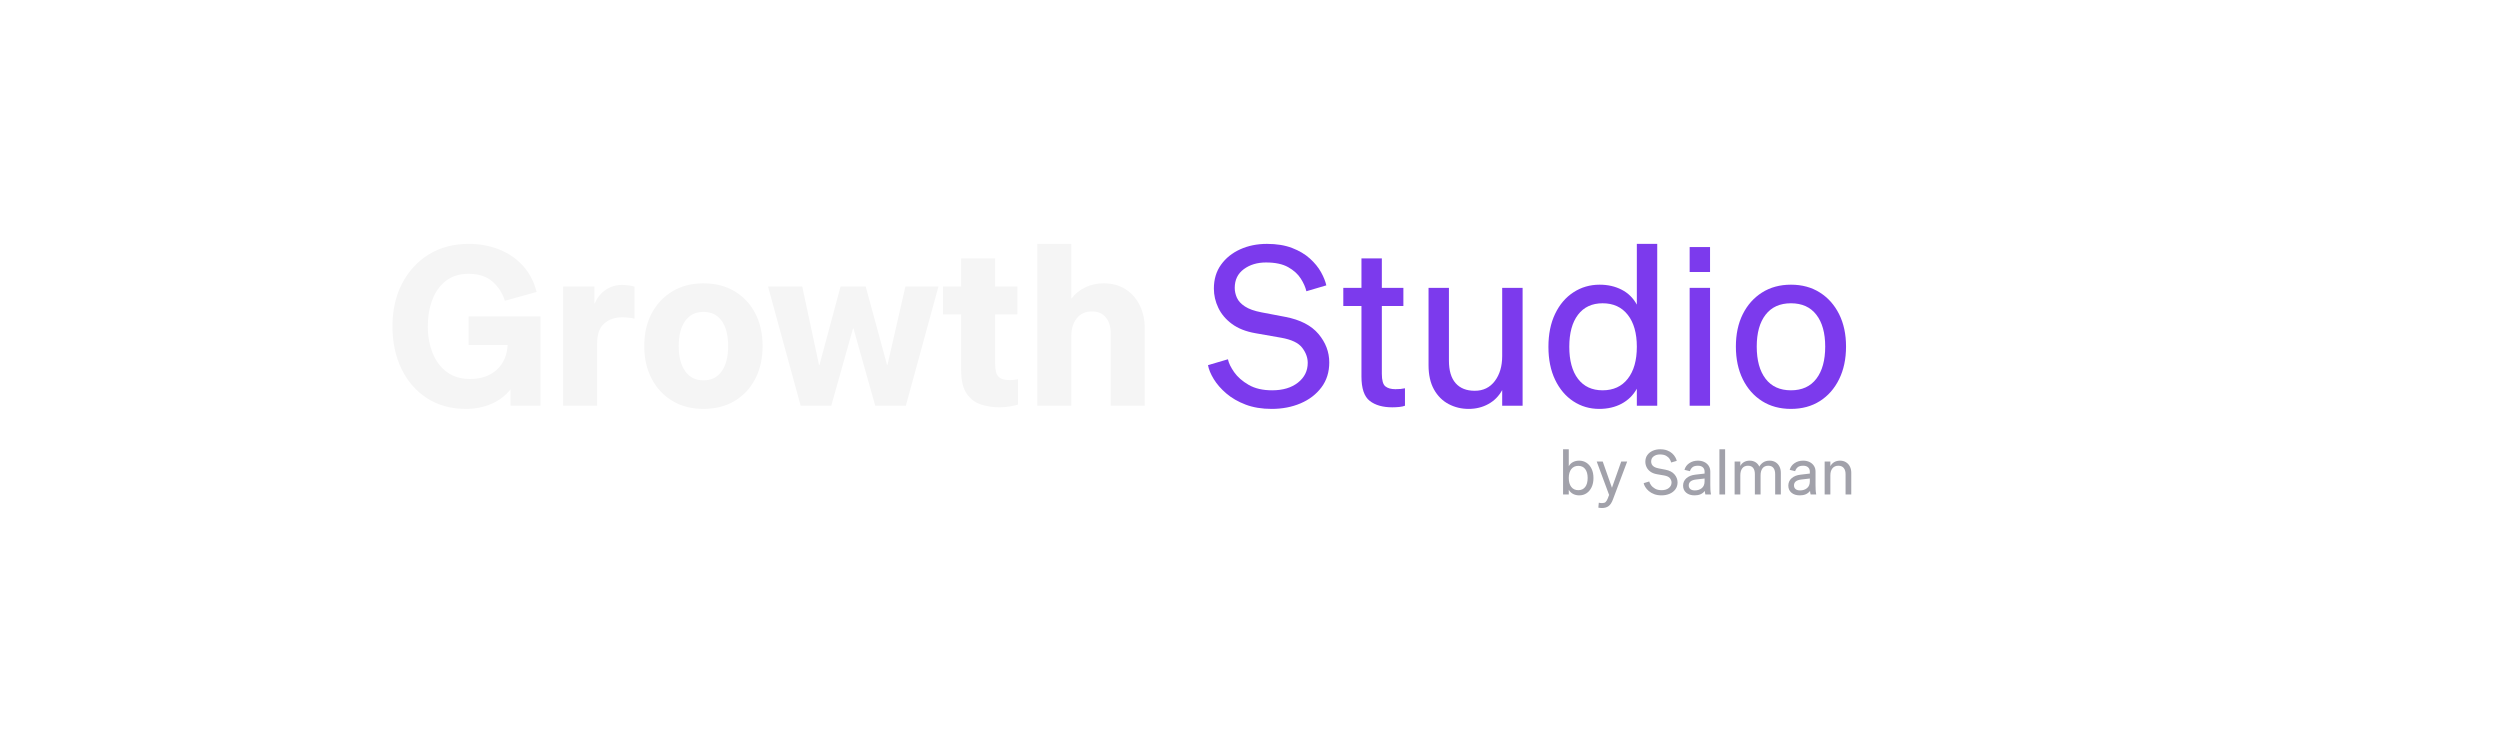
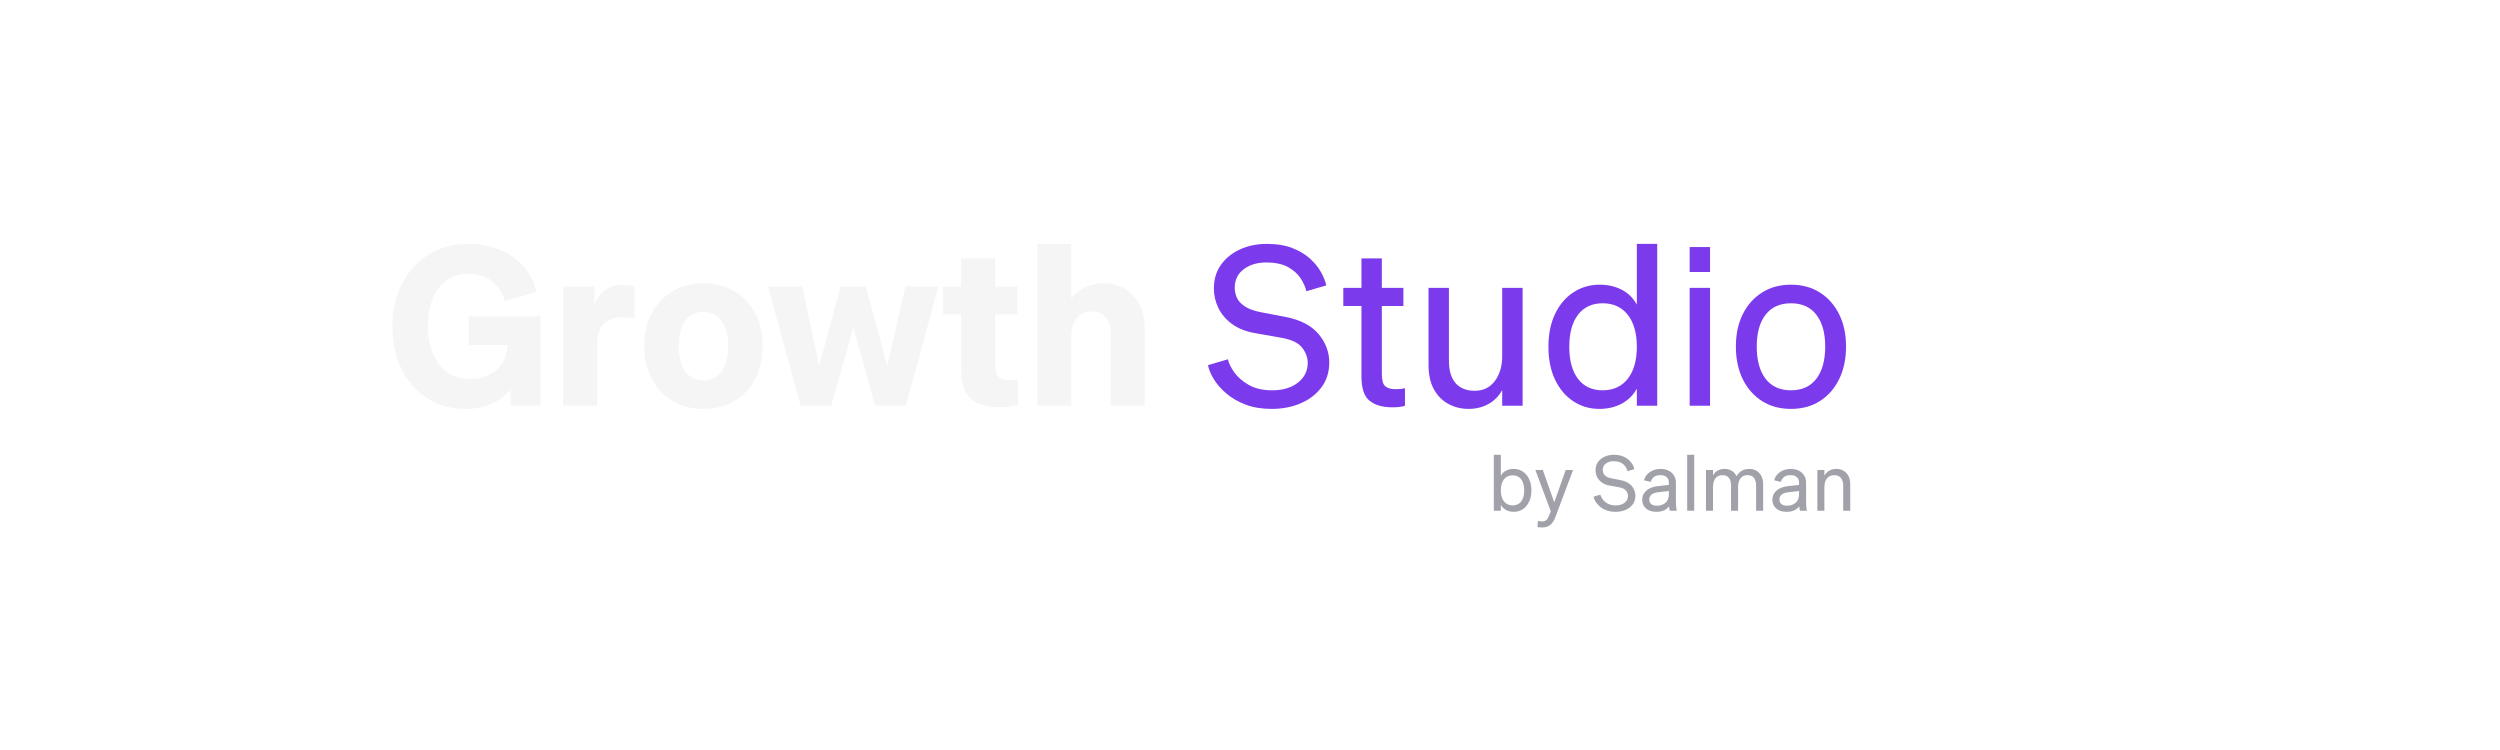
<svg xmlns="http://www.w3.org/2000/svg" width="2000" zoomAndPan="magnify" viewBox="0 0 1500 450" height="600" preserveAspectRatio="xMidYMid meet" version="1.0">
  <defs>
    <g />
  </defs>
  <g fill="#f5f5f5" fill-opacity="1">
    <g transform="translate(230.8453, 243.4361)">
      <g>
        <path d="M 48.688 1.906 C 39.801 1.906 32.047 -0.223 25.422 -4.484 C 18.805 -8.742 13.688 -14.613 10.062 -22.094 C 6.438 -29.57 4.625 -38.07 4.625 -47.594 C 4.625 -57.301 6.551 -65.867 10.406 -73.297 C 14.258 -80.734 19.609 -86.562 26.453 -90.781 C 33.297 -95 41.25 -97.109 50.312 -97.109 C 57.031 -97.109 63.195 -95.973 68.812 -93.703 C 74.438 -91.43 79.176 -88.145 83.031 -83.844 C 86.883 -79.539 89.582 -74.348 91.125 -68.266 L 72.078 -62.969 C 70.629 -67.594 68.133 -71.445 64.594 -74.531 C 61.062 -77.613 56.301 -79.156 50.312 -79.156 C 44.875 -79.156 40.344 -77.75 36.719 -74.938 C 33.094 -72.125 30.375 -68.336 28.562 -63.578 C 26.75 -58.816 25.844 -53.488 25.844 -47.594 C 25.844 -41.707 26.816 -36.359 28.766 -31.547 C 30.711 -26.742 33.566 -22.957 37.328 -20.188 C 41.086 -17.426 45.691 -16.047 51.141 -16.047 C 57.848 -16.047 63.219 -17.906 67.25 -21.625 C 71.281 -25.344 73.438 -30.285 73.719 -36.453 L 50.312 -36.453 L 50.312 -53.578 L 93.438 -53.578 L 93.438 0 L 75.484 0 L 75.484 -9.797 C 72.305 -5.891 68.406 -2.961 63.781 -1.016 C 59.156 0.93 54.125 1.906 48.688 1.906 Z M 48.688 1.906 " />
      </g>
    </g>
  </g>
  <g fill="#f5f5f5" fill-opacity="1">
    <g transform="translate(330.5304, 243.4361)">
      <g>
        <path d="M 7.344 0 L 7.344 -71.531 L 26.109 -71.531 L 26.109 -61.062 C 27.742 -64.781 30.008 -67.613 32.906 -69.562 C 35.812 -71.508 39.078 -72.484 42.703 -72.484 C 43.879 -72.484 45.191 -72.391 46.641 -72.203 C 48.098 -72.023 49.281 -71.758 50.188 -71.406 L 50.188 -52.219 C 49.281 -52.488 48.098 -52.691 46.641 -52.828 C 45.191 -52.973 43.926 -53.047 42.844 -53.047 C 38.395 -53.047 34.766 -51.797 31.953 -49.297 C 29.148 -46.805 27.75 -42.844 27.75 -37.406 L 27.75 0 Z M 7.344 0 " />
      </g>
    </g>
  </g>
  <g fill="#f5f5f5" fill-opacity="1">
    <g transform="translate(382.4809, 243.4361)">
      <g>
        <path d="M 39.578 1.906 C 32.504 1.906 26.316 0.32 21.016 -2.844 C 15.711 -6.02 11.562 -10.441 8.562 -16.109 C 5.57 -21.773 4.078 -28.328 4.078 -35.766 C 4.078 -43.297 5.57 -49.867 8.562 -55.484 C 11.562 -61.109 15.711 -65.504 21.016 -68.672 C 26.316 -71.848 32.504 -73.438 39.578 -73.438 C 46.734 -73.438 52.961 -71.848 58.266 -68.672 C 63.578 -65.504 67.707 -61.109 70.656 -55.484 C 73.602 -49.867 75.078 -43.297 75.078 -35.766 C 75.078 -28.328 73.602 -21.773 70.656 -16.109 C 67.707 -10.441 63.578 -6.02 58.266 -2.844 C 52.961 0.32 46.734 1.906 39.578 1.906 Z M 39.578 -15.234 C 44.379 -15.234 48.051 -17.066 50.594 -20.734 C 53.133 -24.41 54.406 -29.422 54.406 -35.766 C 54.406 -42.203 53.133 -47.234 50.594 -50.859 C 48.051 -54.484 44.379 -56.297 39.578 -56.297 C 34.859 -56.297 31.207 -54.484 28.625 -50.859 C 26.039 -47.234 24.75 -42.203 24.75 -35.766 C 24.75 -29.422 26.039 -24.41 28.625 -20.734 C 31.207 -17.066 34.859 -15.234 39.578 -15.234 Z M 39.578 -15.234 " />
      </g>
    </g>
  </g>
  <g fill="#f5f5f5" fill-opacity="1">
    <g transform="translate(459.4546, 243.4361)">
      <g>
        <path d="M 20.938 0 L 1.359 -71.531 L 21.891 -71.531 L 31.953 -24.484 L 32.234 -24.484 L 44.875 -71.531 L 59.969 -71.531 L 72.766 -24.484 L 73.031 -24.484 L 83.781 -71.531 L 103.625 -71.531 L 84.047 0 L 65.688 0 L 52.625 -46.375 L 52.359 -46.375 L 39.297 0 Z M 20.938 0 " />
      </g>
    </g>
  </g>
  <g fill="#f5f5f5" fill-opacity="1">
    <g transform="translate(564.3076, 243.4361)">
      <g>
        <path d="M 35.5 0.953 C 31.688 0.953 28.008 0.41 24.469 -0.672 C 20.938 -1.766 18.035 -3.922 15.766 -7.141 C 13.504 -10.359 12.375 -15.141 12.375 -21.484 L 12.375 -54.812 L 1.5 -54.812 L 1.5 -71.531 L 12.375 -71.531 L 12.375 -88.406 L 32.781 -88.406 L 32.781 -71.531 L 46.109 -71.531 L 46.109 -54.812 L 32.781 -54.812 L 32.781 -25.031 C 32.781 -21.312 33.457 -18.77 34.812 -17.406 C 36.176 -16.051 38.398 -15.375 41.484 -15.375 C 42.297 -15.375 43.129 -15.414 43.984 -15.5 C 44.848 -15.594 45.691 -15.727 46.516 -15.906 L 46.516 -0.688 C 45.516 -0.32 43.926 0.039 41.75 0.406 C 39.57 0.77 37.488 0.953 35.5 0.953 Z M 35.5 0.953 " />
      </g>
    </g>
  </g>
  <g fill="#f5f5f5" fill-opacity="1">
    <g transform="translate(615.0341, 243.4361)">
      <g>
        <path d="M 7.344 0 L 7.344 -97.109 L 27.75 -97.109 L 27.75 -64.188 C 29.926 -67.094 32.691 -69.359 36.047 -70.984 C 39.398 -72.617 43.113 -73.438 47.188 -73.438 C 52.176 -73.438 56.504 -72.281 60.172 -69.969 C 63.848 -67.656 66.707 -64.457 68.75 -60.375 C 70.789 -56.301 71.812 -51.68 71.812 -46.516 L 71.812 0 L 51.406 0 L 51.406 -43.391 C 51.406 -47.379 50.43 -50.57 48.484 -52.969 C 46.535 -55.375 43.75 -56.578 40.125 -56.578 C 36.219 -56.578 33.176 -55.191 31 -52.422 C 28.832 -49.66 27.75 -46.102 27.75 -41.75 L 27.75 0 Z M 7.344 0 " />
      </g>
    </g>
  </g>
  <g fill="#000000" fill-opacity="1">
    <g transform="translate(692.6929, 243.4361)">
      <g />
    </g>
  </g>
  <g fill="#7c3aed" fill-opacity="1">
    <g transform="translate(718.4039, 243.4361)">
      <g>
        <path d="M 44.609 1.906 C 38.711 1.906 33.5 1.047 28.969 -0.672 C 24.438 -2.398 20.582 -4.625 17.406 -7.344 C 14.227 -10.062 11.711 -12.938 9.859 -15.969 C 8.004 -19.008 6.848 -21.801 6.391 -24.344 L 18.359 -27.875 C 18.816 -25.613 20.062 -23.031 22.094 -20.125 C 24.133 -17.227 27.035 -14.691 30.797 -12.516 C 34.566 -10.336 39.258 -9.25 44.875 -9.25 C 51.312 -9.25 56.477 -10.789 60.375 -13.875 C 64.281 -16.957 66.234 -20.898 66.234 -25.703 C 66.234 -28.879 65.117 -31.914 62.891 -34.812 C 60.672 -37.719 56.477 -39.711 50.312 -40.797 L 34.812 -43.516 C 29.102 -44.516 24.41 -46.375 20.734 -49.094 C 17.066 -51.812 14.348 -55.031 12.578 -58.75 C 10.805 -62.469 9.922 -66.32 9.922 -70.312 C 9.922 -75.844 11.348 -80.602 14.203 -84.594 C 17.066 -88.582 20.898 -91.664 25.703 -93.844 C 30.504 -96.02 35.852 -97.109 41.75 -97.109 C 47.551 -97.109 52.582 -96.289 56.844 -94.656 C 61.102 -93.02 64.66 -90.91 67.516 -88.328 C 70.379 -85.742 72.602 -83.023 74.188 -80.172 C 75.77 -77.316 76.836 -74.664 77.391 -72.219 L 65.422 -68.688 C 64.867 -71.133 63.734 -73.691 62.016 -76.359 C 60.297 -79.035 57.781 -81.301 54.469 -83.156 C 51.156 -85.02 46.734 -85.953 41.203 -85.953 C 35.941 -85.953 31.5 -84.613 27.875 -81.938 C 24.25 -79.258 22.438 -75.52 22.438 -70.719 C 22.438 -68.727 22.867 -66.754 23.734 -64.797 C 24.598 -62.848 26.207 -61.102 28.562 -59.562 C 30.914 -58.02 34.223 -56.844 38.484 -56.031 L 52.766 -53.312 C 61.742 -51.594 68.383 -48.172 72.688 -43.047 C 77 -37.922 79.156 -32.227 79.156 -25.969 C 79.156 -20.164 77.586 -15.18 74.453 -11.016 C 71.328 -6.848 67.156 -3.648 61.938 -1.422 C 56.727 0.797 50.953 1.906 44.609 1.906 Z M 44.609 1.906 " />
      </g>
    </g>
  </g>
  <g fill="#7c3aed" fill-opacity="1">
    <g transform="translate(803.8094, 243.4361)">
      <g>
        <path d="M 31.547 0.953 C 25.836 0.953 21.328 -0.336 18.016 -2.922 C 14.711 -5.504 13.062 -10.379 13.062 -17.547 L 13.062 -59.844 L 2.172 -59.844 L 2.172 -70.719 L 13.062 -70.719 L 13.062 -88.406 L 25.297 -88.406 L 25.297 -70.719 L 38.219 -70.719 L 38.219 -59.844 L 25.297 -59.844 L 25.297 -19.172 C 25.297 -15.273 26 -12.758 27.406 -11.625 C 28.812 -10.488 30.828 -9.922 33.453 -9.922 C 35.723 -9.922 37.629 -10.102 39.172 -10.469 L 39.172 0 C 38.266 0.363 37.109 0.613 35.703 0.75 C 34.297 0.883 32.91 0.953 31.547 0.953 Z M 31.547 0.953 " />
      </g>
    </g>
  </g>
  <g fill="#7c3aed" fill-opacity="1">
    <g transform="translate(848.6881, 243.4361)">
      <g>
        <path d="M 32.5 1.906 C 28.145 1.906 24.129 0.93 20.453 -1.016 C 16.785 -2.961 13.863 -5.883 11.688 -9.781 C 9.52 -13.688 8.438 -18.539 8.438 -24.344 L 8.438 -70.719 L 20.672 -70.719 L 20.672 -27.062 C 20.672 -21.082 22.008 -16.57 24.688 -13.531 C 27.363 -10.488 31.191 -8.969 36.172 -8.969 C 41.254 -8.969 45.266 -10.914 48.203 -14.812 C 51.148 -18.719 52.625 -23.707 52.625 -29.781 L 52.625 -70.719 L 64.875 -70.719 L 64.875 0 L 52.625 0 L 52.625 -9.391 C 50.633 -5.754 47.867 -2.961 44.328 -1.016 C 40.797 0.93 36.852 1.906 32.5 1.906 Z M 32.5 1.906 " />
      </g>
    </g>
  </g>
  <g fill="#7c3aed" fill-opacity="1">
    <g transform="translate(923.2139, 243.4361)">
      <g>
        <path d="M 36.312 1.906 C 30.602 1.906 25.438 0.391 20.812 -2.641 C 16.188 -5.68 12.535 -9.988 9.859 -15.562 C 7.18 -21.145 5.844 -27.742 5.844 -35.359 C 5.844 -42.973 7.18 -49.566 9.859 -55.141 C 12.535 -60.723 16.207 -65.031 20.875 -68.062 C 25.539 -71.102 30.773 -72.625 36.578 -72.625 C 41.473 -72.625 45.867 -71.625 49.766 -69.625 C 53.672 -67.633 56.711 -64.645 58.891 -60.656 L 58.891 -97.109 L 71.125 -97.109 L 71.125 0 L 58.891 0 L 58.891 -10.203 C 56.711 -6.305 53.672 -3.312 49.766 -1.219 C 45.867 0.863 41.383 1.906 36.312 1.906 Z M 38.359 -9.25 C 44.797 -9.25 49.828 -11.562 53.453 -16.188 C 57.078 -20.812 58.891 -27.203 58.891 -35.359 C 58.891 -43.516 57.078 -49.906 53.453 -54.531 C 49.828 -59.156 44.797 -61.469 38.359 -61.469 C 32.004 -61.469 27.082 -59.176 23.594 -54.594 C 20.102 -50.02 18.359 -43.609 18.359 -35.359 C 18.359 -27.109 20.102 -20.691 23.594 -16.109 C 27.082 -11.535 32.004 -9.25 38.359 -9.25 Z M 38.359 -9.25 " />
      </g>
    </g>
  </g>
  <g fill="#7c3aed" fill-opacity="1">
    <g transform="translate(1003.996, 243.4361)">
      <g>
        <path d="M 9.797 -80.234 L 9.797 -95.203 L 22.031 -95.203 L 22.031 -80.234 Z M 9.797 0 L 9.797 -70.719 L 22.031 -70.719 L 22.031 0 Z M 9.797 0 " />
      </g>
    </g>
  </g>
  <g fill="#7c3aed" fill-opacity="1">
    <g transform="translate(1035.683, 243.4361)">
      <g>
        <path d="M 38.891 1.906 C 32.273 1.906 26.492 0.344 21.547 -2.781 C 16.609 -5.914 12.754 -10.289 9.984 -15.906 C 7.223 -21.531 5.844 -28.062 5.844 -35.5 C 5.844 -42.926 7.223 -49.406 9.984 -54.938 C 12.754 -60.469 16.609 -64.797 21.547 -67.922 C 26.492 -71.055 32.273 -72.625 38.891 -72.625 C 45.516 -72.625 51.297 -71.055 56.234 -67.922 C 61.172 -64.797 65.02 -60.469 67.781 -54.938 C 70.551 -49.406 71.938 -42.926 71.938 -35.5 C 71.938 -28.062 70.551 -21.531 67.781 -15.906 C 65.02 -10.289 61.172 -5.914 56.234 -2.781 C 51.297 0.344 45.516 1.906 38.891 1.906 Z M 38.891 -9.25 C 45.516 -9.25 50.594 -11.562 54.125 -16.188 C 57.664 -20.812 59.438 -27.25 59.438 -35.5 C 59.438 -43.656 57.664 -50.02 54.125 -54.594 C 50.594 -59.176 45.516 -61.469 38.891 -61.469 C 32.273 -61.469 27.195 -59.176 23.656 -54.594 C 20.125 -50.02 18.359 -43.656 18.359 -35.5 C 18.359 -27.25 20.125 -20.812 23.656 -16.188 C 27.195 -11.562 32.273 -9.25 38.891 -9.25 Z M 38.891 -9.25 " />
      </g>
    </g>
  </g>
  <g fill="#a1a1aa" fill-opacity="1">
-     <g transform="translate(935.107, 296.6861)">
+     <g transform="translate(892.896, 306.4361)">
      <g>
-         <path d="M 12.469 0.531 C 11.051 0.531 9.797 0.238 8.703 -0.344 C 7.609 -0.926 6.758 -1.758 6.156 -2.844 L 6.156 0 L 2.734 0 L 2.734 -27.125 L 6.156 -27.125 L 6.156 -16.953 C 6.758 -18.066 7.609 -18.898 8.703 -19.453 C 9.797 -20.016 11.023 -20.297 12.391 -20.297 C 14.035 -20.297 15.504 -19.867 16.797 -19.016 C 18.086 -18.172 19.102 -16.969 19.844 -15.406 C 20.594 -13.852 20.969 -12.008 20.969 -9.875 C 20.969 -7.75 20.594 -5.906 19.844 -4.344 C 19.102 -2.789 18.094 -1.586 16.812 -0.734 C 15.531 0.109 14.082 0.531 12.469 0.531 Z M 11.891 -2.578 C 13.66 -2.578 15.035 -3.219 16.016 -4.5 C 16.992 -5.781 17.484 -7.57 17.484 -9.875 C 17.484 -12.188 16.992 -13.977 16.016 -15.25 C 15.035 -16.531 13.66 -17.172 11.891 -17.172 C 10.098 -17.172 8.691 -16.523 7.672 -15.234 C 6.66 -13.941 6.156 -12.156 6.156 -9.875 C 6.156 -7.594 6.66 -5.805 7.672 -4.516 C 8.691 -3.223 10.098 -2.578 11.891 -2.578 Z M 11.891 -2.578 " />
+         <path d="M 15.422 0.656 C 13.66 0.656 12.102 0.297 10.75 -0.422 C 9.406 -1.141 8.359 -2.176 7.609 -3.531 L 7.609 0 L 3.391 0 L 3.391 -33.562 L 7.609 -33.562 L 7.609 -20.969 C 8.359 -22.344 9.406 -23.375 10.75 -24.062 C 12.102 -24.75 13.629 -25.094 15.328 -25.094 C 17.359 -25.094 19.172 -24.566 20.766 -23.516 C 22.367 -22.473 23.629 -20.988 24.547 -19.062 C 25.473 -17.133 25.938 -14.852 25.938 -12.219 C 25.938 -9.582 25.473 -7.301 24.547 -5.375 C 23.629 -3.445 22.379 -1.957 20.797 -0.906 C 19.211 0.133 17.422 0.656 15.422 0.656 Z M 14.719 -3.203 C 16.906 -3.203 18.602 -3.988 19.812 -5.562 C 21.02 -7.145 21.625 -9.363 21.625 -12.219 C 21.625 -15.07 21.02 -17.289 19.812 -18.875 C 18.602 -20.457 16.906 -21.25 14.719 -21.25 C 12.488 -21.25 10.742 -20.445 9.484 -18.844 C 8.234 -17.25 7.609 -15.039 7.609 -12.219 C 7.609 -9.395 8.234 -7.188 9.484 -5.594 C 10.742 -4 12.488 -3.203 14.719 -3.203 Z M 14.719 -3.203 " />
      </g>
    </g>
  </g>
  <g fill="#a1a1aa" fill-opacity="1">
-     <g transform="translate(957.3374, 296.6861)">
+     <g transform="translate(920.3864, 306.4361)">
      <g>
-         <path d="M 3.844 8.125 C 3.488 8.125 3.109 8.102 2.703 8.062 C 2.297 8.031 1.953 7.977 1.672 7.906 L 1.938 4.938 C 2.594 5.094 3.238 5.172 3.875 5.172 C 4.832 5.172 5.535 4.973 5.984 4.578 C 6.43 4.18 6.859 3.492 7.266 2.516 L 8.125 0.266 L 0.688 -19.766 L 4.297 -19.766 L 9.797 -4.141 L 9.875 -4.141 L 15.391 -19.766 L 18.969 -19.766 L 10.453 2.922 C 9.742 4.848 8.867 6.195 7.828 6.969 C 6.785 7.738 5.457 8.125 3.844 8.125 Z M 3.844 8.125 " />
+         <path d="M 4.75 10.062 C 4.312 10.062 3.836 10.035 3.328 9.984 C 2.828 9.941 2.406 9.875 2.062 9.781 L 2.391 6.109 C 3.211 6.297 4.016 6.391 4.797 6.391 C 5.984 6.391 6.848 6.145 7.391 5.656 C 7.941 5.176 8.473 4.328 8.984 3.109 L 10.062 0.328 L 0.844 -24.438 L 5.312 -24.438 L 12.125 -5.125 L 12.219 -5.125 L 19.031 -24.438 L 23.453 -24.438 L 12.922 3.625 C 12.047 6 10.961 7.664 9.672 8.625 C 8.391 9.582 6.75 10.062 4.75 10.062 Z M 4.75 10.062 " />
      </g>
    </g>
  </g>
  <g fill="#a1a1aa" fill-opacity="1">
-     <g transform="translate(977.2074, 296.6861)">
+     <g transform="translate(944.9633, 306.4361)">
      <g />
    </g>
  </g>
  <g fill="#a1a1aa" fill-opacity="1">
-     <g transform="translate(984.426, 296.6861)">
+     <g transform="translate(953.8919, 306.4361)">
      <g>
-         <path d="M 12.469 0.531 C 10.82 0.531 9.363 0.289 8.094 -0.188 C 6.82 -0.664 5.742 -1.285 4.859 -2.047 C 3.973 -2.805 3.27 -3.609 2.75 -4.453 C 2.227 -5.305 1.906 -6.086 1.781 -6.797 L 5.125 -7.797 C 5.25 -7.16 5.598 -6.438 6.172 -5.625 C 6.742 -4.812 7.555 -4.098 8.609 -3.484 C 9.66 -2.879 10.973 -2.578 12.547 -2.578 C 14.336 -2.578 15.773 -3.008 16.859 -3.875 C 17.953 -4.738 18.5 -5.844 18.5 -7.188 C 18.5 -8.07 18.188 -8.914 17.562 -9.719 C 16.945 -10.531 15.781 -11.094 14.062 -11.406 L 9.734 -12.156 C 8.129 -12.438 6.812 -12.957 5.781 -13.719 C 4.758 -14.477 4.004 -15.375 3.516 -16.406 C 3.023 -17.445 2.781 -18.523 2.781 -19.641 C 2.781 -21.191 3.176 -22.523 3.969 -23.641 C 4.77 -24.754 5.844 -25.613 7.188 -26.219 C 8.531 -26.82 10.023 -27.125 11.672 -27.125 C 13.285 -27.125 14.688 -26.895 15.875 -26.438 C 17.07 -25.988 18.066 -25.398 18.859 -24.672 C 19.66 -23.953 20.281 -23.191 20.719 -22.391 C 21.164 -21.598 21.469 -20.859 21.625 -20.172 L 18.281 -19.188 C 18.125 -19.875 17.805 -20.586 17.328 -21.328 C 16.848 -22.078 16.145 -22.711 15.219 -23.234 C 14.289 -23.754 13.055 -24.016 11.516 -24.016 C 10.047 -24.016 8.801 -23.641 7.781 -22.891 C 6.77 -22.148 6.266 -21.109 6.266 -19.766 C 6.266 -19.203 6.383 -18.648 6.625 -18.109 C 6.863 -17.566 7.312 -17.078 7.969 -16.641 C 8.633 -16.211 9.562 -15.883 10.75 -15.656 L 14.75 -14.891 C 17.25 -14.41 19.098 -13.453 20.297 -12.016 C 21.504 -10.586 22.109 -9.004 22.109 -7.266 C 22.109 -5.641 21.672 -4.242 20.797 -3.078 C 19.93 -1.91 18.77 -1.016 17.312 -0.391 C 15.852 0.223 14.238 0.531 12.469 0.531 Z M 12.469 0.531 " />
+         <path d="M 15.422 0.656 C 13.379 0.656 11.57 0.359 10 -0.234 C 8.438 -0.828 7.109 -1.594 6.016 -2.531 C 4.922 -3.477 4.051 -4.473 3.406 -5.516 C 2.758 -6.566 2.359 -7.531 2.203 -8.406 L 6.344 -9.641 C 6.5 -8.848 6.926 -7.953 7.625 -6.953 C 8.332 -5.953 9.336 -5.078 10.641 -4.328 C 11.941 -3.578 13.566 -3.203 15.516 -3.203 C 17.734 -3.203 19.516 -3.734 20.859 -4.797 C 22.211 -5.859 22.891 -7.223 22.891 -8.891 C 22.891 -9.984 22.504 -11.031 21.734 -12.031 C 20.973 -13.031 19.523 -13.719 17.391 -14.094 L 12.031 -15.047 C 10.062 -15.391 8.441 -16.031 7.172 -16.969 C 5.898 -17.906 4.957 -19.016 4.344 -20.297 C 3.738 -21.586 3.438 -22.922 3.438 -24.297 C 3.438 -26.211 3.926 -27.859 4.906 -29.234 C 5.895 -30.609 7.219 -31.672 8.875 -32.422 C 10.539 -33.18 12.391 -33.562 14.422 -33.562 C 16.43 -33.562 18.172 -33.273 19.641 -32.703 C 21.117 -32.141 22.348 -31.41 23.328 -30.516 C 24.316 -29.629 25.086 -28.691 25.641 -27.703 C 26.191 -26.711 26.562 -25.797 26.75 -24.953 L 22.609 -23.734 C 22.422 -24.578 22.023 -25.461 21.422 -26.391 C 20.828 -27.316 19.957 -28.098 18.812 -28.734 C 17.676 -29.379 16.148 -29.703 14.234 -29.703 C 12.422 -29.703 10.883 -29.238 9.625 -28.312 C 8.375 -27.395 7.75 -26.102 7.75 -24.438 C 7.75 -23.75 7.895 -23.066 8.188 -22.391 C 8.488 -21.723 9.047 -21.117 9.859 -20.578 C 10.68 -20.047 11.828 -19.641 13.297 -19.359 L 18.234 -18.422 C 21.336 -17.828 23.633 -16.645 25.125 -14.875 C 26.613 -13.102 27.359 -11.141 27.359 -8.984 C 27.359 -6.973 26.816 -5.242 25.734 -3.797 C 24.648 -2.359 23.207 -1.254 21.406 -0.484 C 19.602 0.273 17.609 0.656 15.422 0.656 Z M 15.422 0.656 " />
      </g>
    </g>
  </g>
  <g fill="#a1a1aa" fill-opacity="1">
-     <g transform="translate(1007.943, 296.6861)">
+     <g transform="translate(982.98, 306.4361)">
      <g>
-         <path d="M 8.812 0.531 C 6.707 0.531 5.031 0 3.781 -1.062 C 2.531 -2.125 1.906 -3.539 1.906 -5.312 C 1.906 -7.094 2.566 -8.57 3.891 -9.75 C 5.223 -10.926 7.016 -11.641 9.266 -11.891 L 14.812 -12.547 L 14.812 -13.719 C 14.812 -14.812 14.461 -15.672 13.766 -16.297 C 13.078 -16.93 12.098 -17.25 10.828 -17.25 C 9.305 -17.25 8.191 -16.93 7.484 -16.297 C 6.773 -15.672 6.281 -14.898 6 -13.984 L 2.734 -14.781 C 3.191 -16.457 4.16 -17.797 5.641 -18.797 C 7.117 -19.797 8.848 -20.297 10.828 -20.297 C 12.223 -20.297 13.477 -20.031 14.594 -19.5 C 15.707 -18.969 16.594 -18.207 17.25 -17.219 C 17.906 -16.227 18.234 -15.062 18.234 -13.719 L 18.234 -5.703 C 18.234 -4.766 18.254 -3.836 18.297 -2.922 C 18.336 -2.016 18.445 -1.094 18.625 -0.156 L 18.625 0 L 15.281 0 C 15.102 -0.688 14.988 -1.395 14.938 -2.125 C 14.227 -1.219 13.363 -0.547 12.344 -0.109 C 11.332 0.316 10.156 0.531 8.812 0.531 Z M 5.312 -5.438 C 5.312 -4.5 5.629 -3.766 6.266 -3.234 C 6.898 -2.703 7.801 -2.438 8.969 -2.438 C 10.613 -2.438 12 -2.891 13.125 -3.797 C 14.25 -4.711 14.812 -6.094 14.812 -7.938 L 14.812 -9.578 L 9.609 -8.969 C 6.742 -8.613 5.312 -7.438 5.312 -5.438 Z M 5.312 -5.438 " />
+         <path d="M 10.906 0.656 C 8.301 0.656 6.223 0 4.672 -1.312 C 3.117 -2.633 2.344 -4.391 2.344 -6.578 C 2.344 -8.773 3.164 -10.598 4.812 -12.047 C 6.457 -13.504 8.676 -14.395 11.469 -14.719 L 18.328 -15.516 L 18.328 -16.969 C 18.328 -18.312 17.895 -19.375 17.031 -20.156 C 16.176 -20.945 14.961 -21.344 13.391 -21.344 C 11.516 -21.344 10.133 -20.945 9.25 -20.156 C 8.375 -19.375 7.766 -18.422 7.422 -17.297 L 3.391 -18.281 C 3.953 -20.352 5.148 -22.004 6.984 -23.234 C 8.816 -24.473 10.953 -25.094 13.391 -25.094 C 15.117 -25.094 16.672 -24.766 18.047 -24.109 C 19.422 -23.453 20.516 -22.508 21.328 -21.281 C 22.148 -20.062 22.562 -18.625 22.562 -16.969 L 22.562 -7.047 C 22.562 -5.891 22.582 -4.742 22.625 -3.609 C 22.676 -2.484 22.812 -1.344 23.031 -0.188 L 23.031 0 L 18.891 0 C 18.672 -0.844 18.531 -1.719 18.469 -2.625 C 17.594 -1.5 16.523 -0.672 15.266 -0.141 C 14.016 0.391 12.562 0.656 10.906 0.656 Z M 6.578 -6.719 C 6.578 -5.562 6.969 -4.656 7.75 -4 C 8.539 -3.344 9.656 -3.016 11.094 -3.016 C 13.125 -3.016 14.836 -3.578 16.234 -4.703 C 17.629 -5.828 18.328 -7.535 18.328 -9.828 L 18.328 -11.844 L 11.891 -11.094 C 8.348 -10.656 6.578 -9.195 6.578 -6.719 Z M 6.578 -6.719 " />
      </g>
    </g>
  </g>
  <g fill="#a1a1aa" fill-opacity="1">
-     <g transform="translate(1028.915, 296.6861)">
+     <g transform="translate(1008.92, 306.4361)">
      <g>
-         <path d="M 2.734 0 L 2.734 -27.125 L 6.156 -27.125 L 6.156 0 Z M 2.734 0 " />
+         <path d="M 3.391 0 L 3.391 -33.562 L 7.609 -33.562 L 7.609 0 Z M 3.391 0 " />
      </g>
    </g>
  </g>
  <g fill="#a1a1aa" fill-opacity="1">
-     <g transform="translate(1038.033, 296.6861)">
+     <g transform="translate(1020.198, 306.4361)">
      <g>
-         <path d="M 2.734 0 L 2.734 -19.766 L 6.156 -19.766 L 6.156 -17.094 C 6.664 -18.113 7.406 -18.898 8.375 -19.453 C 9.352 -20.016 10.488 -20.297 11.781 -20.297 C 13.125 -20.297 14.297 -19.977 15.297 -19.344 C 16.297 -18.707 17.051 -17.832 17.562 -16.719 C 18.113 -17.758 18.898 -18.613 19.922 -19.281 C 20.953 -19.957 22.227 -20.297 23.75 -20.297 C 25.094 -20.297 26.27 -19.984 27.281 -19.359 C 28.289 -18.742 29.07 -17.891 29.625 -16.797 C 30.188 -15.703 30.469 -14.422 30.469 -12.953 L 30.469 0 L 27.062 0 L 27.062 -12.203 C 27.062 -13.797 26.719 -15.035 26.031 -15.922 C 25.344 -16.805 24.305 -17.25 22.922 -17.25 C 21.422 -17.25 20.273 -16.734 19.484 -15.703 C 18.703 -14.68 18.312 -13.258 18.312 -11.438 L 18.312 0 L 14.891 0 L 14.891 -12.203 C 14.891 -13.797 14.547 -15.035 13.859 -15.922 C 13.18 -16.805 12.145 -17.25 10.75 -17.25 C 9.258 -17.25 8.117 -16.734 7.328 -15.703 C 6.547 -14.68 6.156 -13.258 6.156 -11.438 L 6.156 0 Z M 2.734 0 " />
+         <path d="M 3.391 0 L 3.391 -24.438 L 7.609 -24.438 L 7.609 -21.156 C 8.234 -22.406 9.148 -23.375 10.359 -24.062 C 11.566 -24.75 12.969 -25.094 14.562 -25.094 C 16.227 -25.094 17.68 -24.703 18.922 -23.922 C 20.16 -23.141 21.094 -22.062 21.719 -20.688 C 22.406 -21.969 23.383 -23.02 24.656 -23.844 C 25.926 -24.676 27.5 -25.094 29.375 -25.094 C 31.031 -25.094 32.484 -24.707 33.734 -23.938 C 34.992 -23.176 35.969 -22.117 36.656 -20.766 C 37.344 -19.422 37.688 -17.844 37.688 -16.031 L 37.688 0 L 33.469 0 L 33.469 -15.094 C 33.469 -17.062 33.039 -18.594 32.188 -19.688 C 31.344 -20.789 30.062 -21.344 28.344 -21.344 C 26.488 -21.344 25.078 -20.707 24.109 -19.438 C 23.141 -18.164 22.656 -16.398 22.656 -14.141 L 22.656 0 L 18.422 0 L 18.422 -15.094 C 18.422 -17.062 18 -18.594 17.156 -19.688 C 16.312 -20.789 15.023 -21.344 13.297 -21.344 C 11.453 -21.344 10.039 -20.707 9.062 -19.438 C 8.094 -18.164 7.609 -16.398 7.609 -14.141 L 7.609 0 Z M 3.391 0 " />
      </g>
    </g>
  </g>
  <g fill="#a1a1aa" fill-opacity="1">
-     <g transform="translate(1071.086, 296.6861)">
+     <g transform="translate(1061.081, 306.4361)">
      <g>
-         <path d="M 8.812 0.531 C 6.707 0.531 5.031 0 3.781 -1.062 C 2.531 -2.125 1.906 -3.539 1.906 -5.312 C 1.906 -7.094 2.566 -8.57 3.891 -9.75 C 5.223 -10.926 7.016 -11.641 9.266 -11.891 L 14.812 -12.547 L 14.812 -13.719 C 14.812 -14.812 14.461 -15.672 13.766 -16.297 C 13.078 -16.93 12.098 -17.25 10.828 -17.25 C 9.305 -17.25 8.191 -16.93 7.484 -16.297 C 6.773 -15.672 6.281 -14.898 6 -13.984 L 2.734 -14.781 C 3.191 -16.457 4.16 -17.797 5.641 -18.797 C 7.117 -19.797 8.848 -20.297 10.828 -20.297 C 12.223 -20.297 13.477 -20.031 14.594 -19.5 C 15.707 -18.969 16.594 -18.207 17.25 -17.219 C 17.906 -16.227 18.234 -15.062 18.234 -13.719 L 18.234 -5.703 C 18.234 -4.766 18.254 -3.836 18.297 -2.922 C 18.336 -2.016 18.445 -1.094 18.625 -0.156 L 18.625 0 L 15.281 0 C 15.102 -0.688 14.988 -1.395 14.938 -2.125 C 14.227 -1.219 13.363 -0.547 12.344 -0.109 C 11.332 0.316 10.156 0.531 8.812 0.531 Z M 5.312 -5.438 C 5.312 -4.5 5.629 -3.766 6.266 -3.234 C 6.898 -2.703 7.801 -2.438 8.969 -2.438 C 10.613 -2.438 12 -2.891 13.125 -3.797 C 14.25 -4.711 14.812 -6.094 14.812 -7.938 L 14.812 -9.578 L 9.609 -8.969 C 6.742 -8.613 5.312 -7.438 5.312 -5.438 Z M 5.312 -5.438 " />
+         <path d="M 10.906 0.656 C 8.301 0.656 6.223 0 4.672 -1.312 C 3.117 -2.633 2.344 -4.391 2.344 -6.578 C 2.344 -8.773 3.164 -10.598 4.812 -12.047 C 6.457 -13.504 8.676 -14.395 11.469 -14.719 L 18.328 -15.516 L 18.328 -16.969 C 18.328 -18.312 17.895 -19.375 17.031 -20.156 C 16.176 -20.945 14.961 -21.344 13.391 -21.344 C 11.516 -21.344 10.133 -20.945 9.25 -20.156 C 8.375 -19.375 7.766 -18.422 7.422 -17.297 L 3.391 -18.281 C 3.953 -20.352 5.148 -22.004 6.984 -23.234 C 8.816 -24.473 10.953 -25.094 13.391 -25.094 C 15.117 -25.094 16.672 -24.766 18.047 -24.109 C 19.422 -23.453 20.516 -22.508 21.328 -21.281 C 22.148 -20.062 22.562 -18.625 22.562 -16.969 L 22.562 -7.047 C 22.562 -5.891 22.582 -4.742 22.625 -3.609 C 22.676 -2.484 22.812 -1.344 23.031 -0.188 L 23.031 0 L 18.891 0 C 18.672 -0.844 18.531 -1.719 18.469 -2.625 C 17.594 -1.5 16.523 -0.672 15.266 -0.141 C 14.016 0.391 12.562 0.656 10.906 0.656 Z M 6.578 -6.719 C 6.578 -5.562 6.969 -4.656 7.75 -4 C 8.539 -3.344 9.656 -3.016 11.094 -3.016 C 13.125 -3.016 14.836 -3.578 16.234 -4.703 C 17.629 -5.828 18.328 -7.535 18.328 -9.828 L 18.328 -11.844 L 11.891 -11.094 C 8.348 -10.656 6.578 -9.195 6.578 -6.719 Z M 6.578 -6.719 " />
      </g>
    </g>
  </g>
  <g fill="#a1a1aa" fill-opacity="1">
-     <g transform="translate(1092.058, 296.6861)">
+     <g transform="translate(1087.021, 306.4361)">
      <g>
-         <path d="M 2.734 0 L 2.734 -19.766 L 6.156 -19.766 L 6.156 -16.984 C 6.707 -18.023 7.484 -18.836 8.484 -19.422 C 9.492 -20.004 10.656 -20.297 11.969 -20.297 C 13.312 -20.297 14.488 -19.984 15.5 -19.359 C 16.52 -18.742 17.305 -17.891 17.859 -16.797 C 18.422 -15.703 18.703 -14.422 18.703 -12.953 L 18.703 0 L 15.281 0 L 15.281 -12.203 C 15.281 -13.797 14.906 -15.035 14.156 -15.922 C 13.406 -16.805 12.332 -17.25 10.938 -17.25 C 9.445 -17.25 8.273 -16.734 7.422 -15.703 C 6.578 -14.68 6.156 -13.258 6.156 -11.438 L 6.156 0 Z M 2.734 0 " />
+         <path d="M 3.391 0 L 3.391 -24.438 L 7.609 -24.438 L 7.609 -21.016 C 8.297 -22.297 9.258 -23.297 10.5 -24.016 C 11.738 -24.734 13.176 -25.094 14.812 -25.094 C 16.469 -25.094 17.922 -24.707 19.172 -23.938 C 20.43 -23.176 21.406 -22.117 22.094 -20.766 C 22.781 -19.422 23.125 -17.844 23.125 -16.031 L 23.125 0 L 18.891 0 L 18.891 -15.094 C 18.891 -17.062 18.426 -18.594 17.5 -19.688 C 16.582 -20.789 15.258 -21.344 13.531 -21.344 C 11.688 -21.344 10.238 -20.707 9.188 -19.438 C 8.133 -18.164 7.609 -16.398 7.609 -14.141 L 7.609 0 Z M 3.391 0 " />
      </g>
    </g>
  </g>
</svg>
